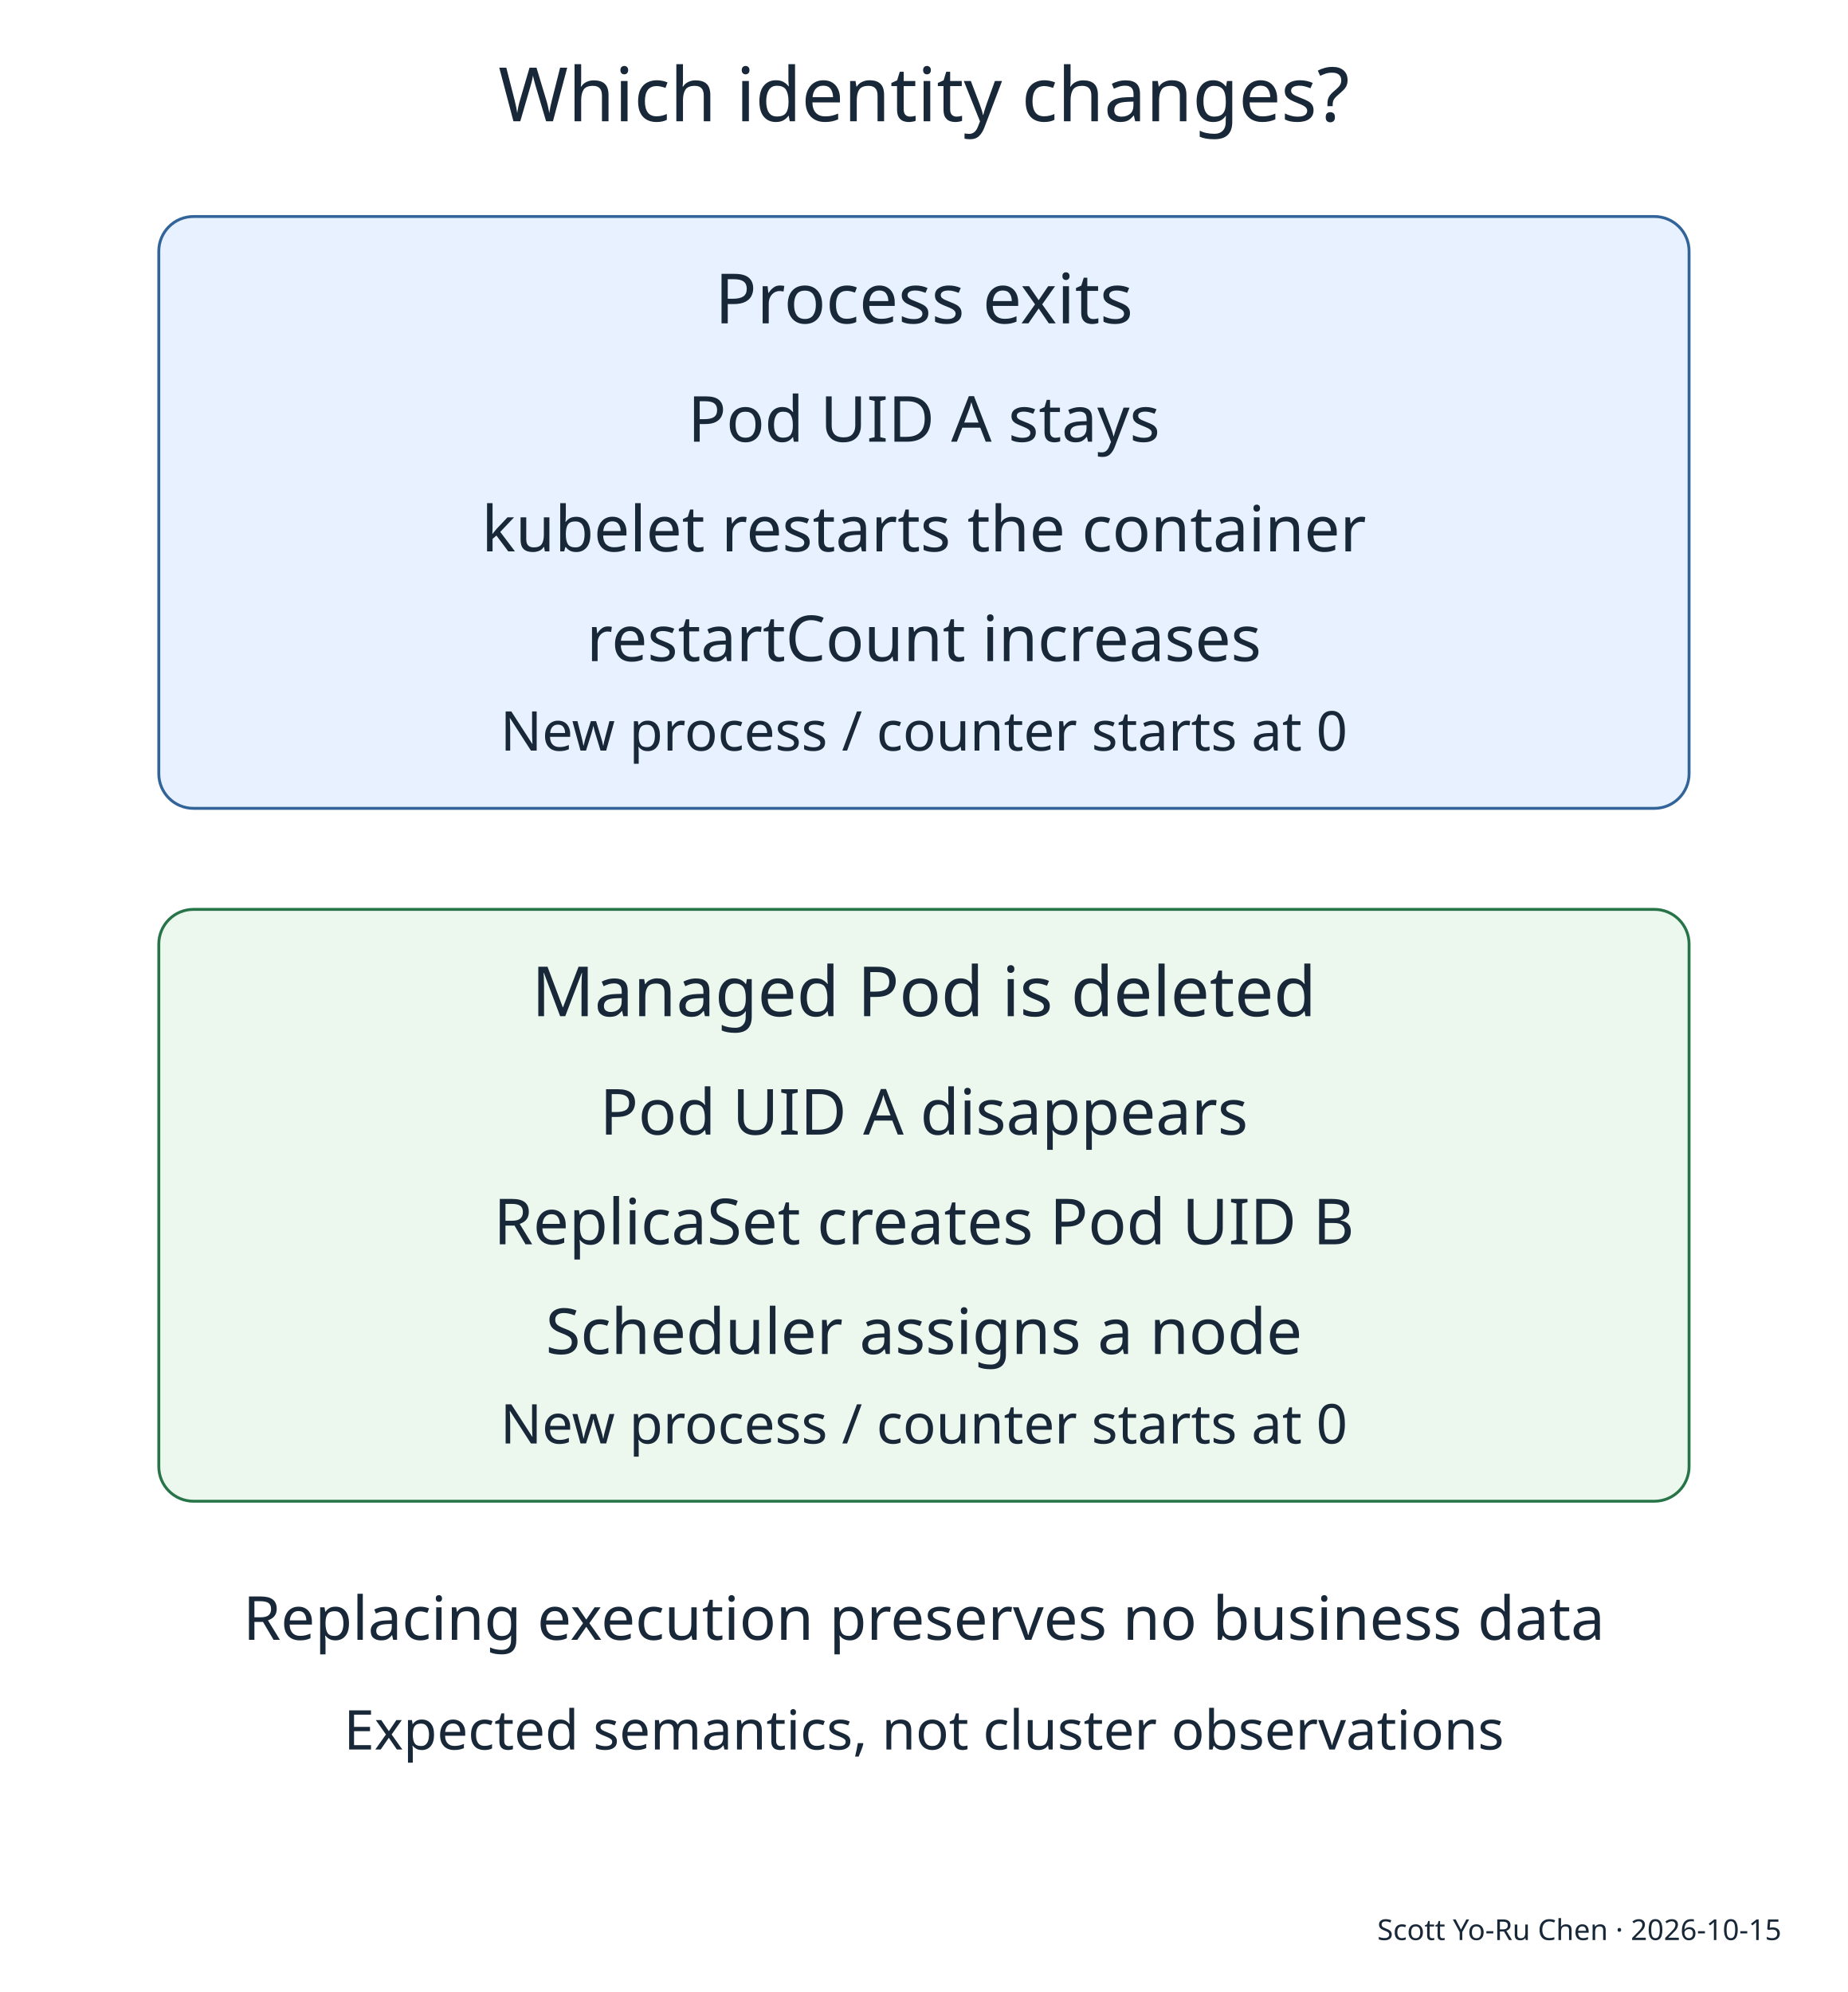
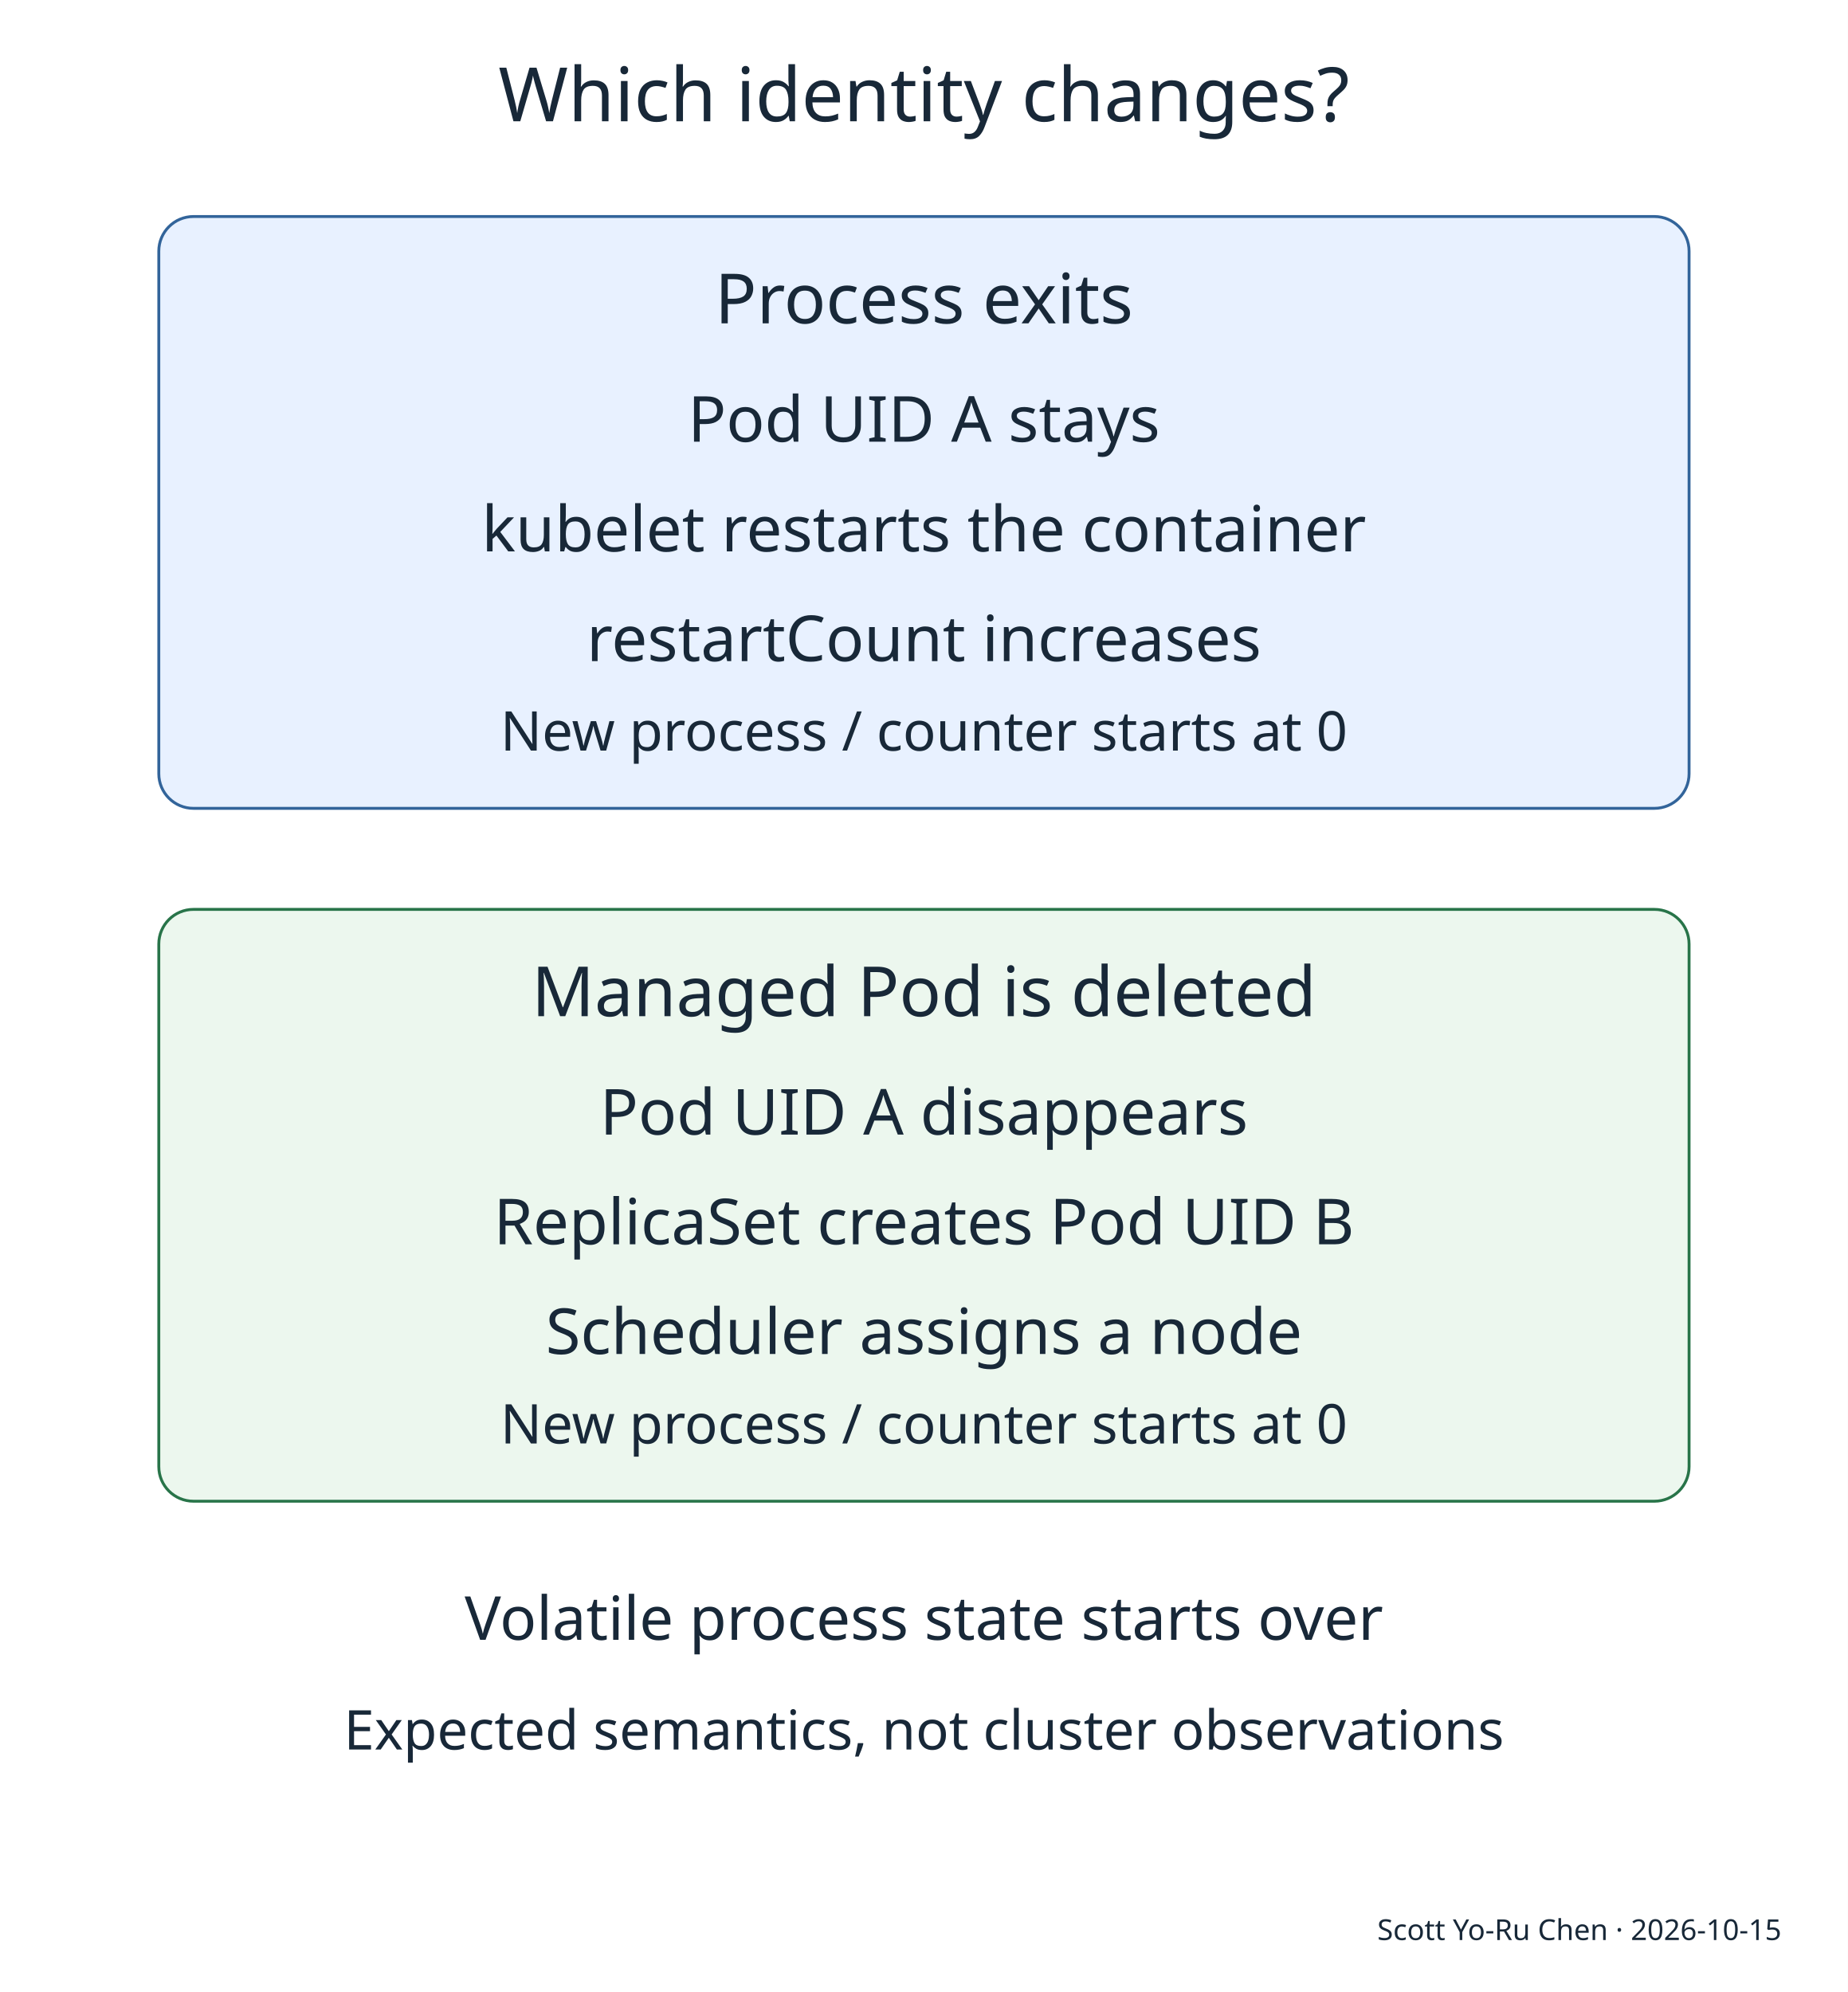
<svg xmlns="http://www.w3.org/2000/svg" viewBox="0 0 640 690" role="img" aria-labelledby="title desc">
  <rect width="640" height="690" fill="#ffffff" />
  <g font-family="sans-serif" fill="#182838" text-anchor="middle">
    <text x="320" y="42" font-size="26">Which identity changes?</text>
    <rect x="55" y="75" width="530" height="205" rx="12" fill="#e8f1ff" stroke="#32649a" />
    <text x="320" y="112" font-size="24">Process exits</text>
    <text x="320" y="153" font-size="22">Pod UID A stays</text>
    <text x="320" y="191" font-size="22">kubelet restarts the container</text>
    <text x="320" y="229" font-size="22">restartCount increases</text>
    <text x="320" y="260" font-size="19">New process / counter starts at 0</text>
    <rect x="55" y="315" width="530" height="205" rx="12" fill="#ecf7ee" stroke="#287449" />
    <text x="320" y="352" font-size="24">Managed Pod is deleted</text>
    <text x="320" y="393" font-size="22">Pod UID A disappears</text>
    <text x="320" y="431" font-size="22">ReplicaSet creates Pod UID B</text>
    <text x="320" y="469" font-size="22">Scheduler assigns a node</text>
    <text x="320" y="500" font-size="19">New process / counter starts at 0</text>
-     <text x="320" y="568" font-size="21">Replacing execution preserves no business data</text>
+     <text x="320" y="568" font-size="21">Volatile process state starts over</text>
    <text x="320" y="606" font-size="19">Expected semantics, not cluster observations</text>
    <text x="617" y="672" text-anchor="end" font-size="10">Scott Yo-Ru Chen · 2026-10-15</text>
  </g>
  <style>/* auto dark mode */@media (prefers-color-scheme: dark){svg:not([fill]){fill:#e4e6e7}[fill="#182838" i]{fill:#ced8e1}[fill="#e8f1ff" i]{fill:#142034}[fill="#ecf7ee" i]{fill:#1e2b20}[fill="#ffffff" i]{fill:#1b1f20}[stroke="#287449" i]{stroke:#60c88d}[stroke="#32649a" i]{stroke:#78a4d3}}</style>
</svg>
